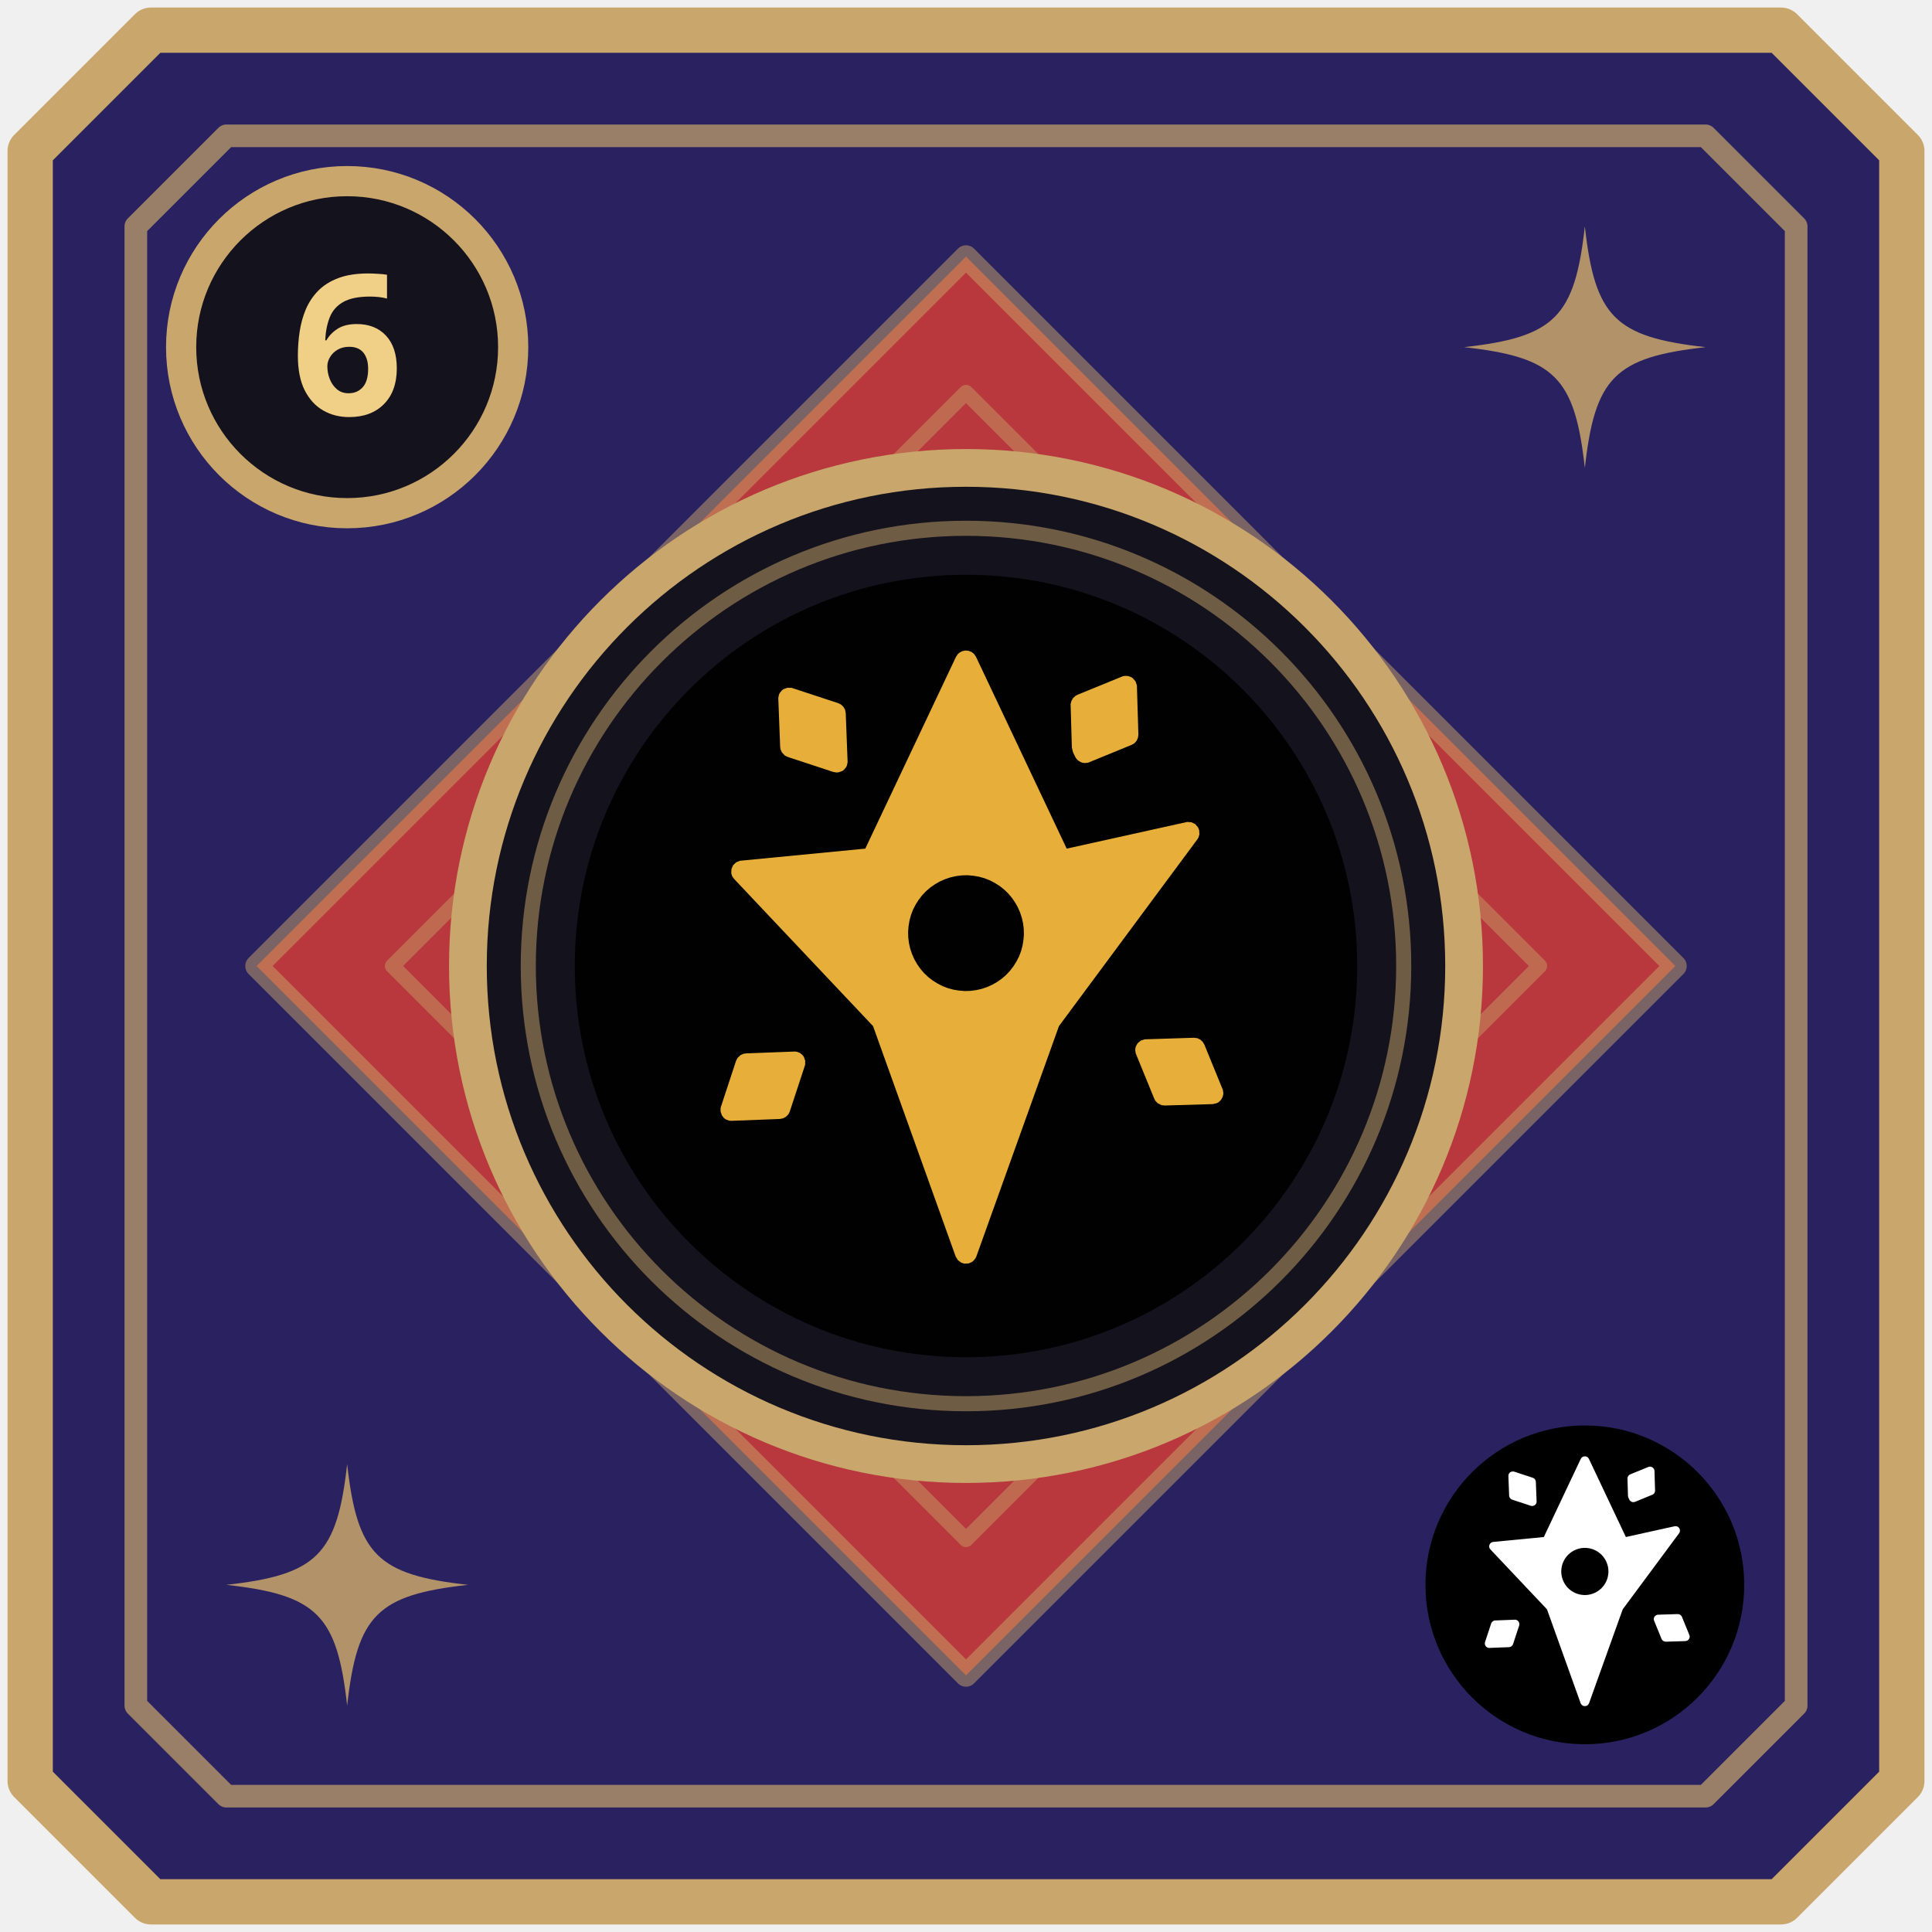
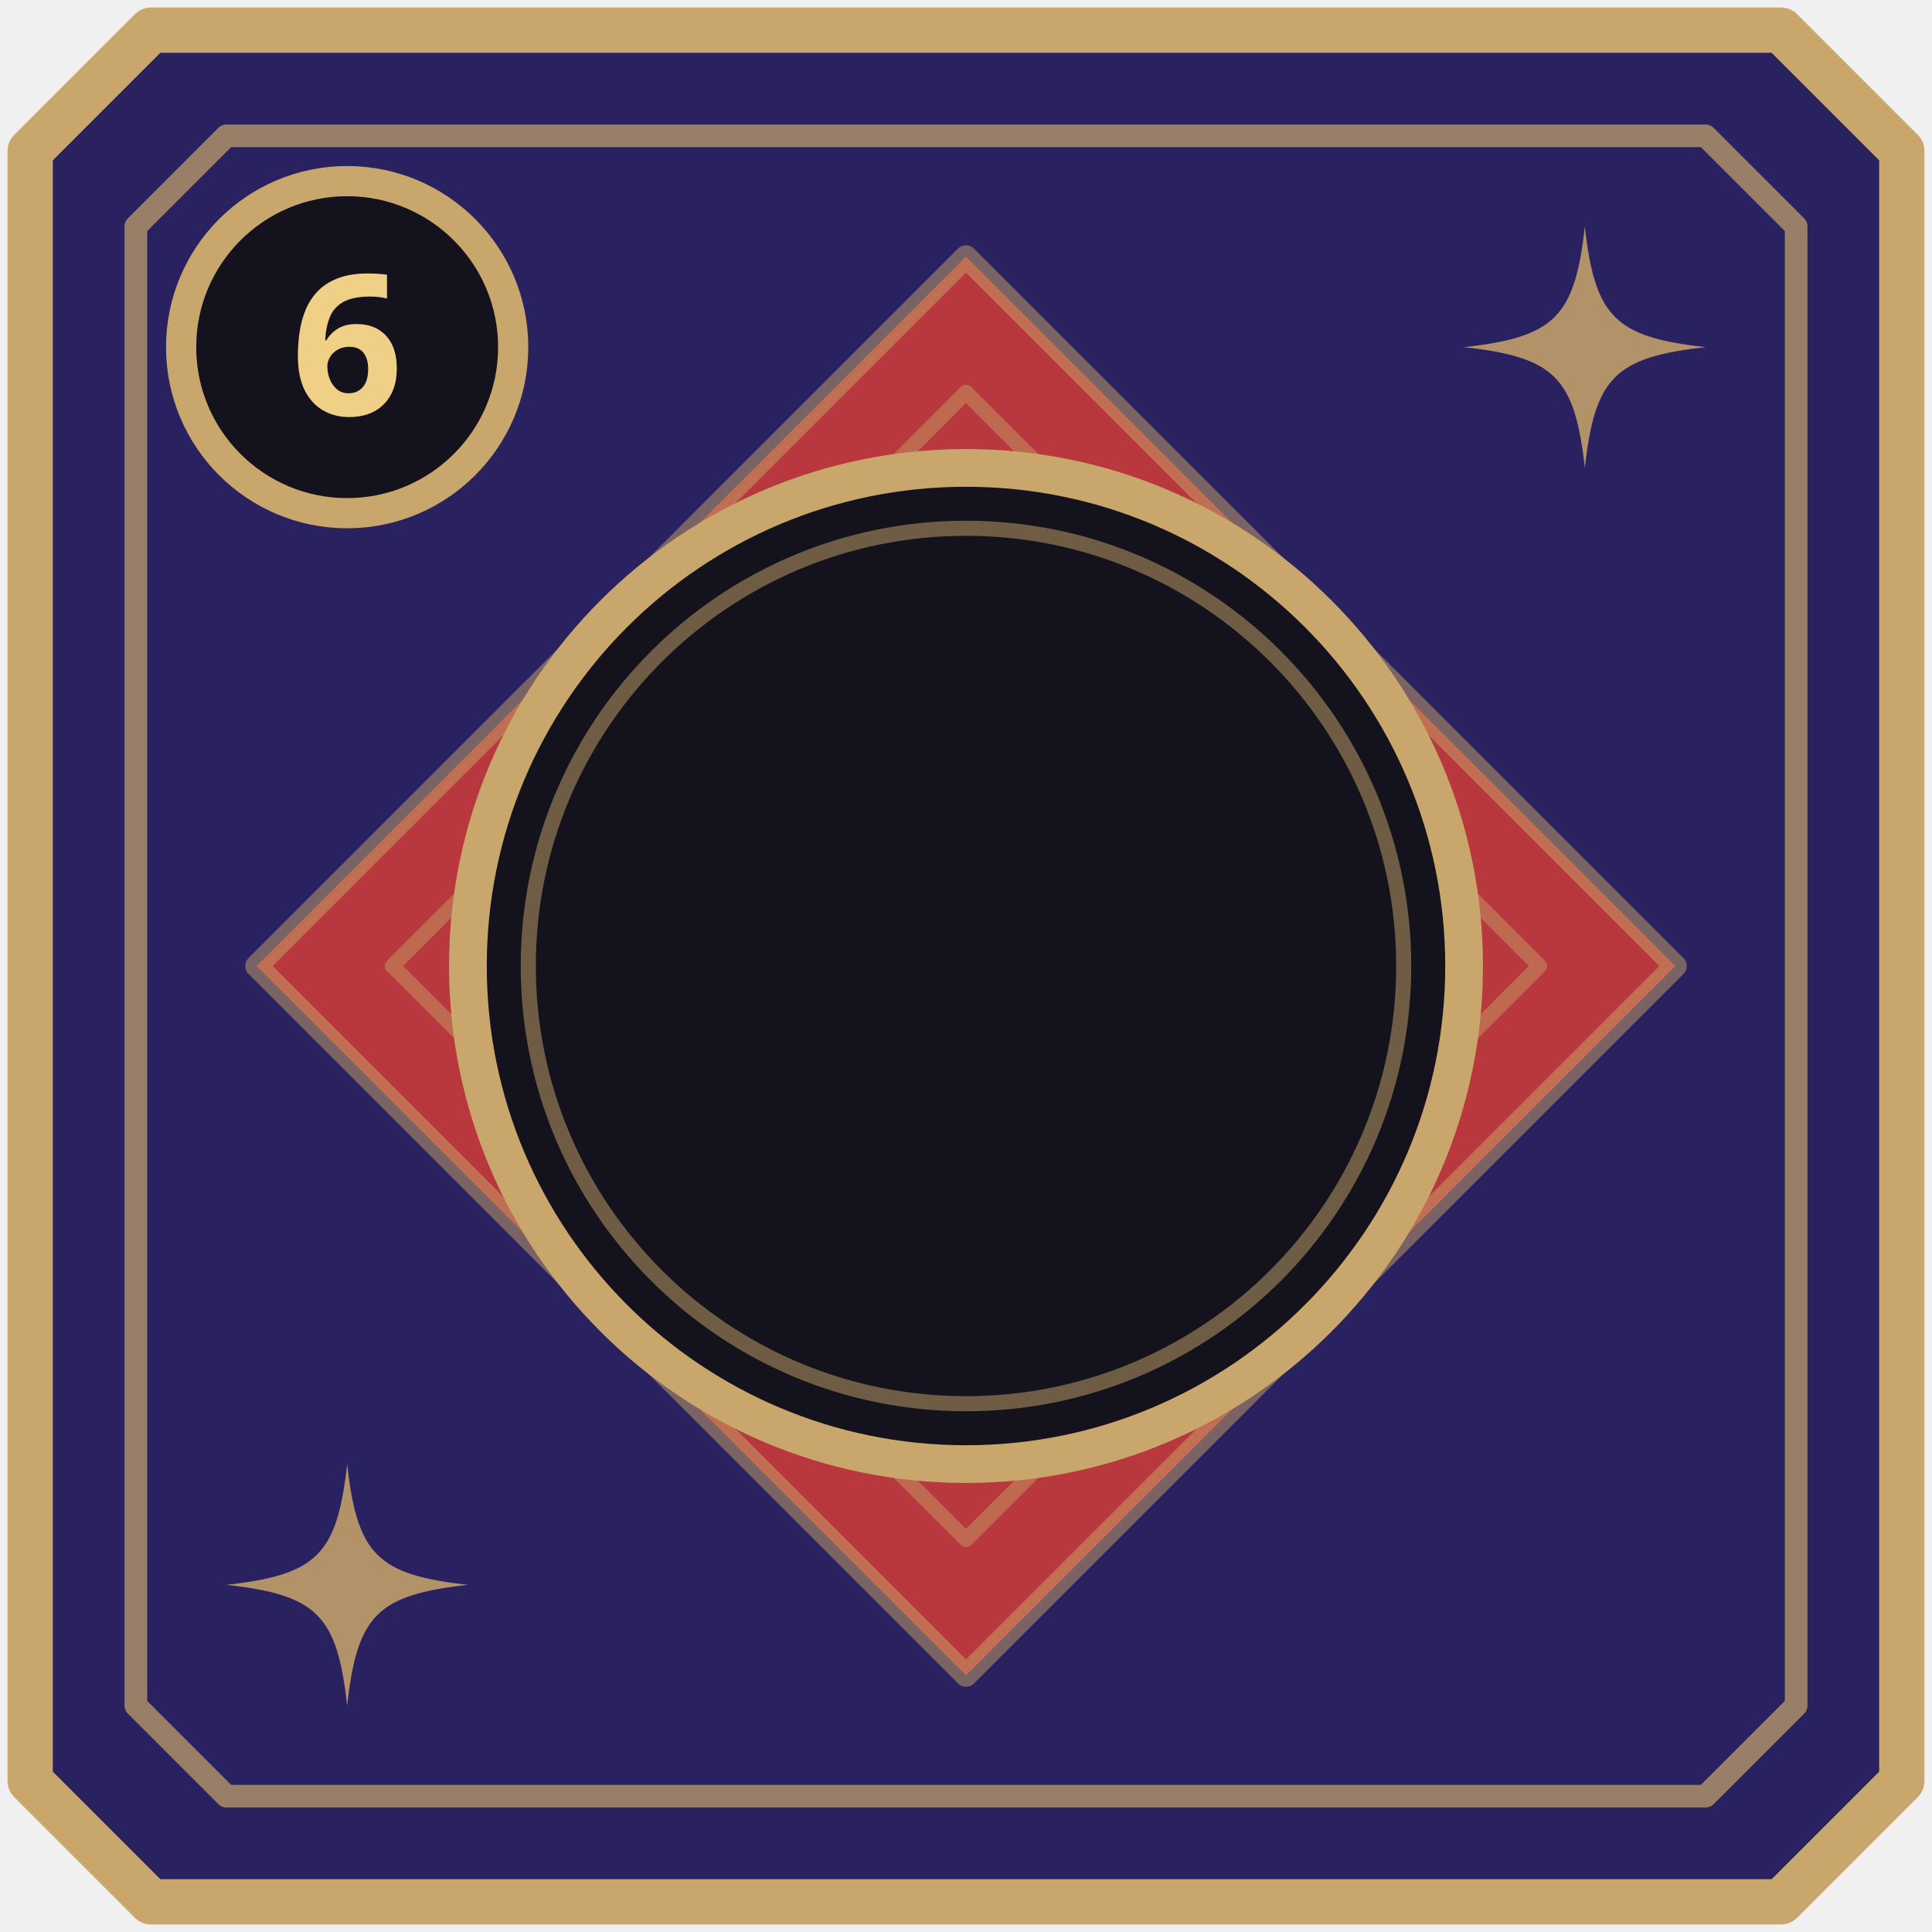
<svg xmlns="http://www.w3.org/2000/svg" viewBox="0 0 256 256">
  <polygon points="20,4 236,4 252,20 252,236 236,252 20,252 4,236 4,20" fill="#2A2160" />
  <polygon points="20,4 236,4 252,20 252,236 236,252 20,252 4,236 4,20" fill="none" stroke="#C9A66B" stroke-width="6" stroke-linejoin="round" />
  <polygon points="30,18 226,18 238,30 238,226 226,238 30,238 18,226 18,30" fill="none" stroke="#C9A66B" stroke-width="3" opacity=".7" stroke-linejoin="round" />
  <polygon points="128,34 222,128 128,222 34,128" fill="#B8383D" stroke="#C9A66B" stroke-width="3" stroke-opacity=".5" stroke-linejoin="round" />
  <polygon points="128,52 204,128 128,204 52,128" fill="#B8383D" stroke="#C9A66B" stroke-width="2" stroke-opacity=".45" stroke-linejoin="round" />
  <circle cx="128" cy="128" r="66" fill="#14121C" stroke="#C9A66B" stroke-width="5" />
  <circle cx="128" cy="128" r="58" fill="none" stroke="#C9A66B" stroke-width="2" opacity=".5" />
-   <g transform="translate(128,128) scale(.54)" opacity=".95">
-     <g transform="scale(.192) translate(-512,-512)">
-       <circle cx="512" cy="512" r="500" fill="#000" />
-       <g fill="#F2B63C">
-         <path d="M730.1,224.1L727.3,227.3L723.6,229.4L668.2,252.1L664.0,252.6L661.2,252.3L658.5,251.4L654.9,249.1L652.2,245.9L648.7,238.6L647.3,233.0L645.7,177.4L646.7,173.3L648.8,169.6L651.9,166.8L654.4,165.4L712.4,141.7L715.1,141.2L719.1,141.4L722.9,142.7L725.2,144.2L728.7,148.3L730.4,153.4L732.3,216.1L731.8,220.2ZM355.5,181.0L357.5,184.7L358.3,188.8L360.7,251.5L359.9,255.5L358.8,257.9L356.2,261.0L354.1,262.7L349.0,264.5L346.3,264.7L342.4,264.0L284.1,244.8L280.3,242.9L276.5,238.7L274.9,234.8L274.5,232.0L272.1,169.4L272.9,165.4L274.0,163.0L276.6,159.9L278.8,158.2L283.8,156.4L289.1,156.5L348.7,176.1L352.5,178.0ZM218.2,379.5L223.2,377.5L383.3,362.0L499.3,116.7L501.6,113.3L503.7,111.5L507.3,109.6L511.3,108.8L515.4,109.2L519.2,110.7L522.4,113.3L524.7,116.7L640.7,362.0L794.7,327.9L800.1,328.3L805.0,330.7L808.5,334.7L810.0,338.5L810.3,343.9L809.1,347.8L807.7,350.1L630.8,588.8L525.2,883.3L524.0,885.7L521.4,888.9L519.2,890.5L515.4,892.1L509.9,892.4L506.0,891.2L501.6,887.9L498.8,883.3L393.2,588.8L215.7,400.8L213.3,397.5L212.0,393.6L212.2,388.2L214.3,383.3ZM584.2,486.2L585.4,479.0L586.0,471.8L585.8,464.5L584.9,457.3L583.3,450.2L581.0,443.3L578.1,436.7L574.5,430.4L570.3,424.4L565.6,418.9L560.3,413.9L554.6,409.5L548.4,405.6L542.0,402.3L535.2,399.7L528.2,397.8L521.0,396.6L513.8,396.0L506.5,396.2L499.3,397.1L492.2,398.7L485.3,401.0L478.7,403.9L472.4,407.5L466.4,411.7L460.9,416.4L455.9,421.7L451.5,427.4L447.6,433.6L444.3,440.0L441.7,446.8L439.8,453.8L438.6,461.0L438.0,468.2L438.2,475.5L439.1,482.7L440.7,489.8L443.0,496.7L445.9,503.3L449.5,509.6L453.7,515.6L458.4,521.1L463.7,526.1L469.4,530.5L475.6,534.4L482.0,537.7L488.8,540.3L495.8,542.2L503.0,543.4L510.2,544.0L517.5,543.8L524.7,542.9L531.8,541.3L538.7,539.0L545.3,536.1L551.6,532.5L557.6,528.3L563.1,523.6L568.1,518.3L572.5,512.6L576.4,506.4L579.7,500.0L582.3,493.2ZM807.4,604.2L811.2,605.9L814.4,608.8L816.6,612.4L840.3,670.4L840.9,674.4L840.6,677.1L839.8,679.7L837.8,683.2L834.9,686.0L832.5,687.3L827.3,688.5L765.9,690.3L761.8,689.8L756.8,687.2L753.9,684.1L752.6,681.6L728.9,623.6L728.3,619.6L728.5,616.9L729.3,614.3L731.3,610.8L735.4,607.3L740.5,605.7L803.2,603.7ZM284.9,701.7L281.9,704.7L278.2,706.7L274.0,707.5L211.4,709.9L208.7,709.5L205.0,708.0L202.8,706.4L200.2,703.2L198.4,698.2L198.3,694.2L198.9,691.6L218.1,633.3L220.0,629.5L224.1,625.7L228.1,624.1L230.8,623.7L293.5,621.3L296.2,621.7L299.9,623.2L303.0,625.8L304.7,627.9L306.5,633.0L306.4,638.3L286.8,697.9Z" />
-       </g>
-     </g>
-   </g>
  <circle cx="46" cy="46" r="22" fill="#14121C" stroke="#C9A66B" stroke-width="4" />
  <text x="46" y="55" text-anchor="middle" font-family="system-ui,sans-serif" font-weight="800" font-size="26" fill="#F0CF86">6</text>
  <path transform="translate(210,46) scale(.667)" fill="#C9A66B" opacity=".85" d="M0,-24 C2,-6 6,-2 24,0 C6,2 2,6 0,24 C-2,6 -6,2 -24,0 C-6,-2 -2,-6 0,-24Z" />
  <path transform="translate(46,210) scale(.667)" fill="#C9A66B" opacity=".85" d="M0,-24 C2,-6 6,-2 24,0 C6,2 2,6 0,24 C-2,6 -6,2 -24,0 C-6,-2 -2,-6 0,-24Z" />
-   <g transform="translate(210,210) scale(.22)">
-     <g transform="scale(.192) translate(-512,-512)">
-       <circle cx="512" cy="512" r="500" fill="#000" />
-       <g fill="#fff">
-         <path d="M730.1,224.1L727.3,227.3L723.6,229.4L668.2,252.1L664.0,252.6L661.2,252.3L658.5,251.4L654.9,249.1L652.2,245.9L648.7,238.6L647.3,233.0L645.7,177.4L646.7,173.3L648.8,169.6L651.9,166.8L654.4,165.4L712.4,141.7L715.1,141.2L719.1,141.4L722.9,142.7L725.2,144.2L728.7,148.3L730.4,153.4L732.3,216.1L731.8,220.2ZM355.5,181.0L357.5,184.7L358.3,188.8L360.7,251.5L359.9,255.5L358.8,257.9L356.2,261.0L354.1,262.7L349.0,264.5L346.3,264.7L342.4,264.0L284.1,244.8L280.3,242.9L276.5,238.7L274.9,234.8L274.5,232.0L272.1,169.4L272.9,165.4L274.0,163.0L276.6,159.9L278.8,158.2L283.8,156.4L289.1,156.5L348.7,176.1L352.5,178.0ZM218.2,379.5L223.2,377.5L383.3,362.0L499.3,116.7L501.6,113.3L503.7,111.5L507.3,109.6L511.3,108.8L515.4,109.2L519.2,110.7L522.4,113.3L524.7,116.7L640.7,362.0L794.7,327.9L800.1,328.3L805.0,330.7L808.5,334.7L810.0,338.5L810.3,343.9L809.1,347.8L807.7,350.1L630.8,588.8L525.2,883.3L524.0,885.7L521.4,888.9L519.2,890.5L515.4,892.1L509.9,892.4L506.0,891.2L501.6,887.9L498.8,883.3L393.2,588.8L215.7,400.8L213.3,397.5L212.0,393.6L212.2,388.2L214.3,383.3ZM584.2,486.2L585.4,479.0L586.0,471.8L585.8,464.5L584.9,457.3L583.3,450.2L581.0,443.3L578.1,436.7L574.5,430.4L570.3,424.4L565.6,418.9L560.3,413.9L554.6,409.5L548.4,405.6L542.0,402.3L535.2,399.7L528.2,397.8L521.0,396.6L513.8,396.0L506.5,396.2L499.3,397.1L492.2,398.7L485.3,401.0L478.7,403.9L472.4,407.5L466.4,411.7L460.9,416.4L455.9,421.7L451.5,427.4L447.6,433.6L444.3,440.0L441.7,446.8L439.8,453.8L438.6,461.0L438.0,468.2L438.2,475.5L439.1,482.7L440.7,489.8L443.0,496.7L445.9,503.3L449.5,509.6L453.7,515.6L458.4,521.1L463.7,526.1L469.4,530.5L475.6,534.4L482.0,537.7L488.8,540.3L495.8,542.2L503.0,543.4L510.2,544.0L517.5,543.8L524.7,542.9L531.8,541.3L538.7,539.0L545.3,536.1L551.6,532.5L557.6,528.3L563.1,523.6L568.1,518.3L572.5,512.6L576.4,506.4L579.7,500.0L582.3,493.2ZM807.4,604.2L811.2,605.9L814.4,608.8L816.6,612.4L840.3,670.4L840.9,674.4L840.6,677.1L839.8,679.7L837.8,683.2L834.9,686.0L832.5,687.3L827.3,688.5L765.9,690.3L761.8,689.8L756.8,687.2L753.9,684.1L752.6,681.6L728.9,623.6L728.3,619.6L728.5,616.9L729.3,614.3L731.3,610.8L735.4,607.3L740.5,605.7L803.2,603.7ZM284.9,701.7L281.9,704.7L278.2,706.7L274.0,707.5L211.4,709.9L208.7,709.5L205.0,708.0L202.8,706.4L200.2,703.2L198.4,698.2L198.3,694.2L198.9,691.6L218.1,633.3L220.0,629.5L224.1,625.7L228.1,624.1L230.8,623.7L293.5,621.3L296.2,621.7L299.9,623.2L303.0,625.8L304.7,627.9L306.5,633.0L306.4,638.3L286.8,697.9Z" />
-       </g>
-     </g>
-   </g>
</svg>
